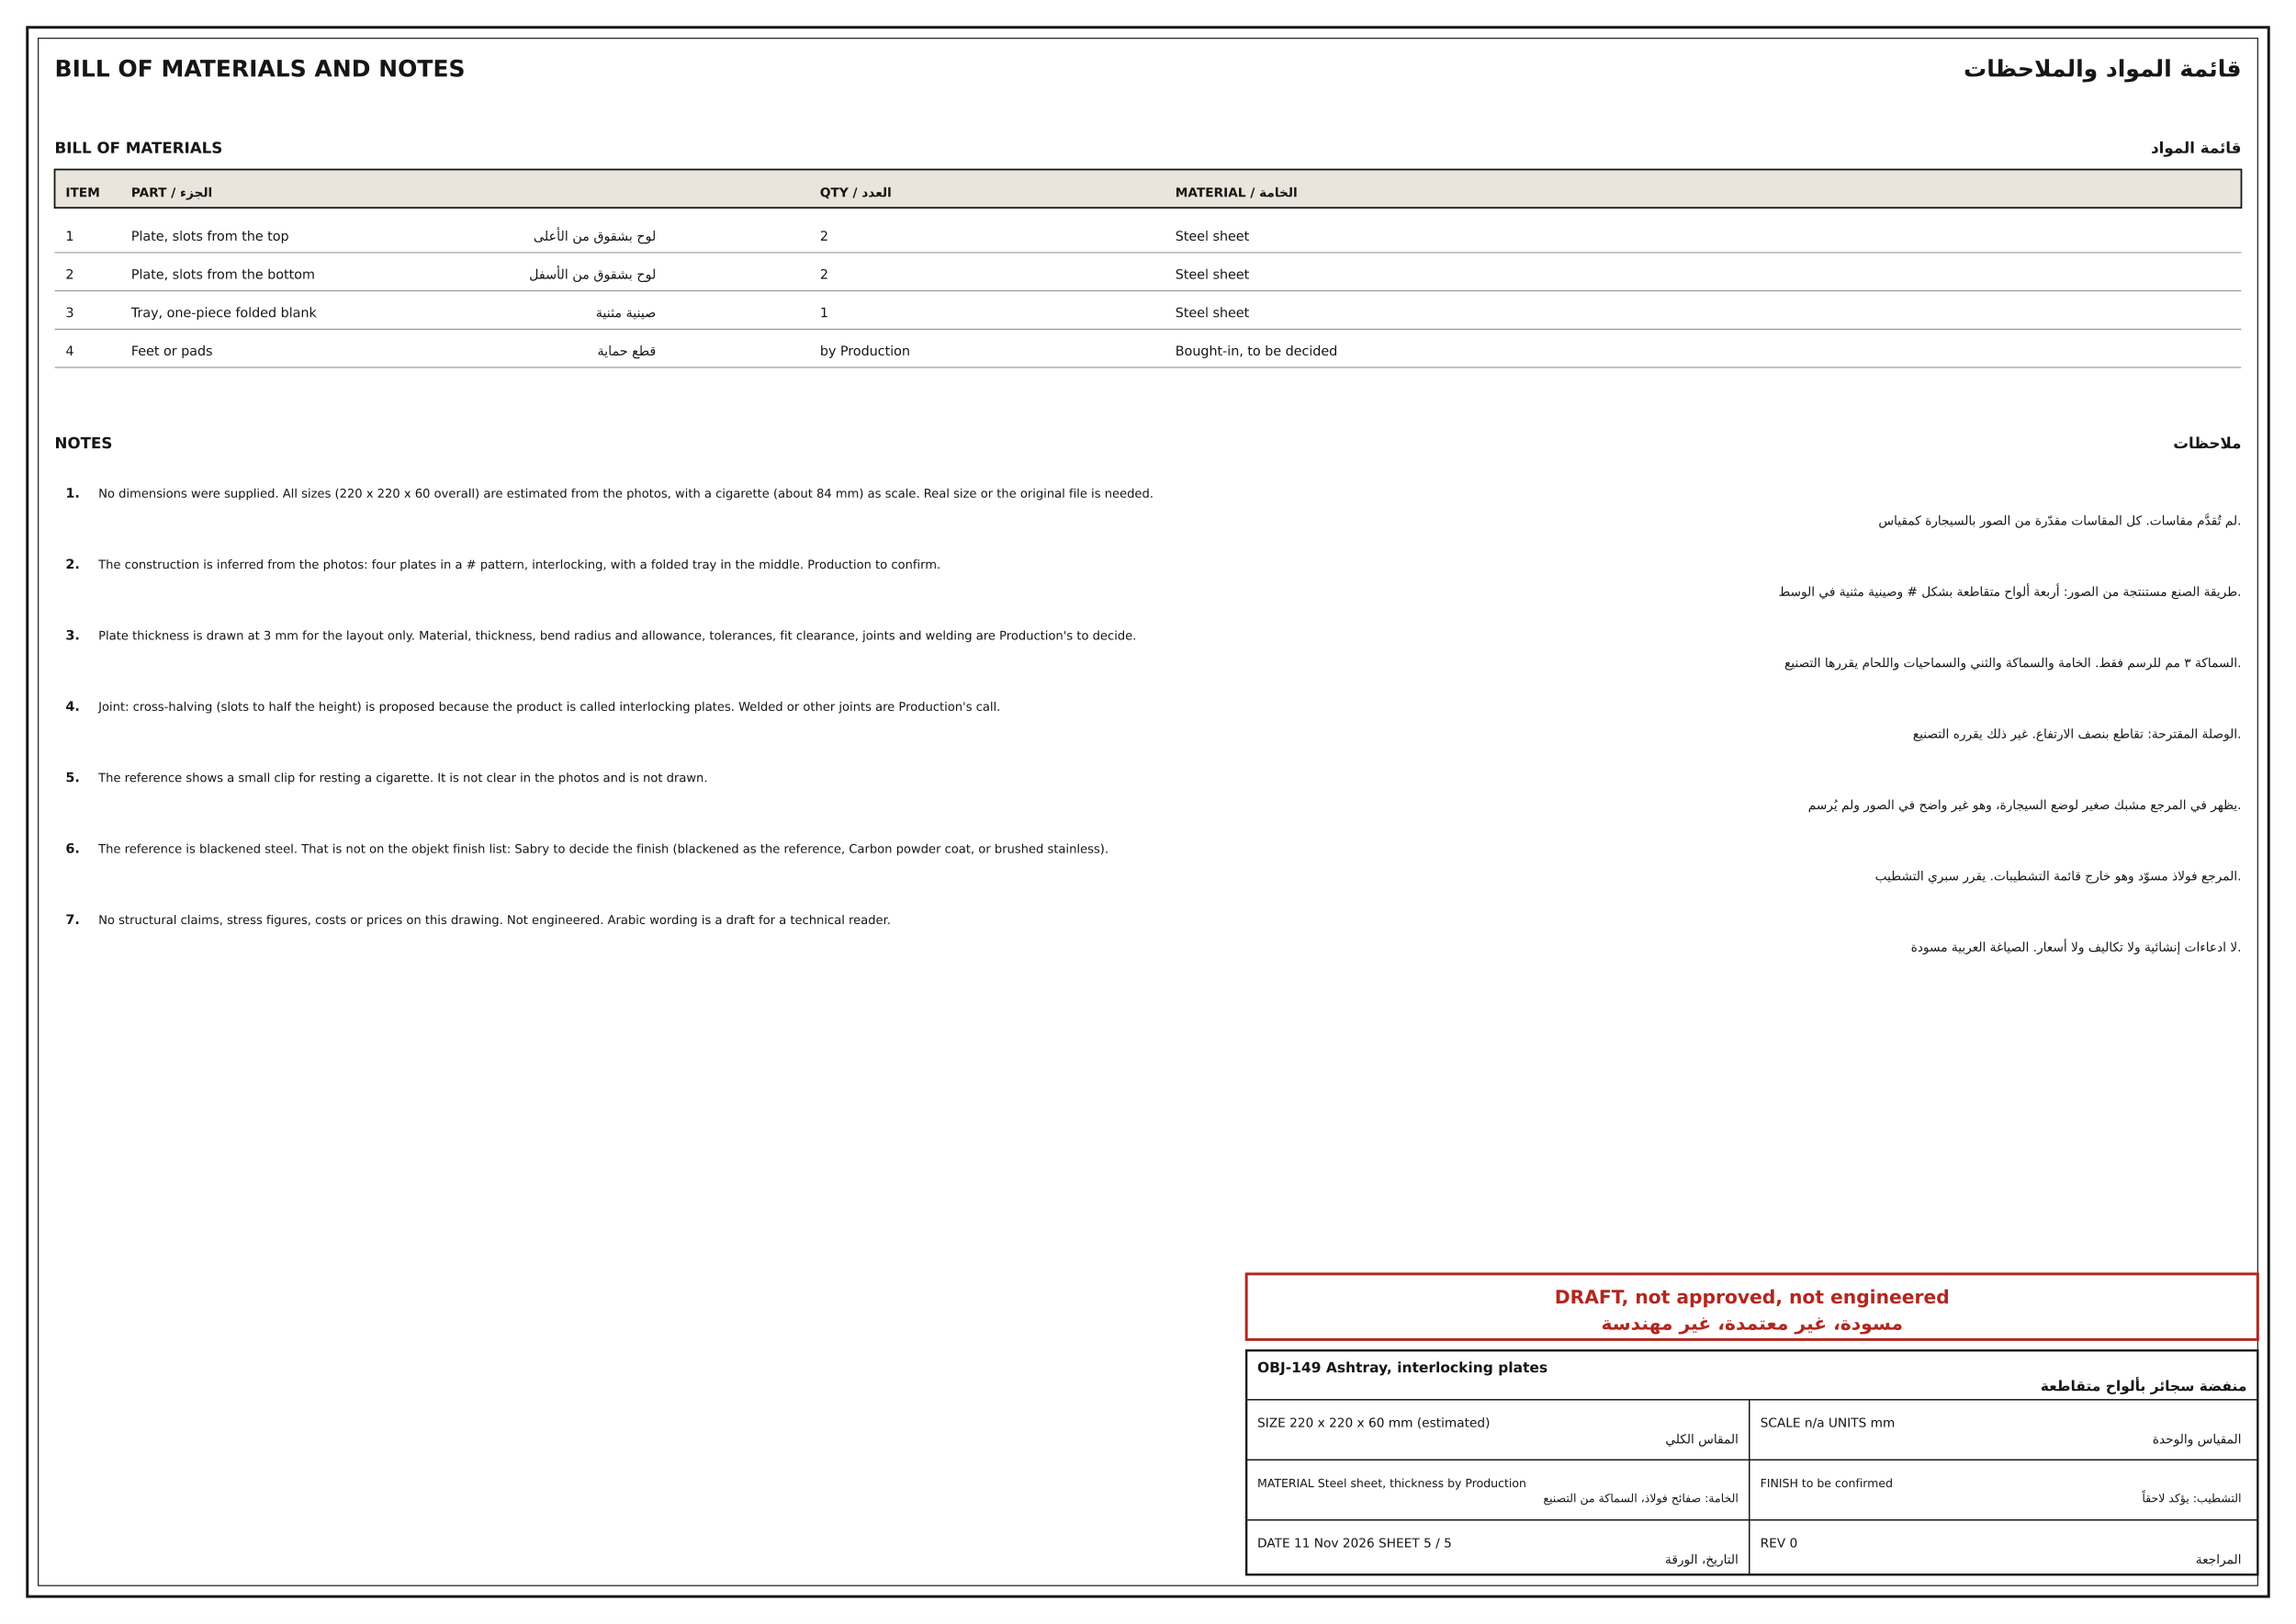
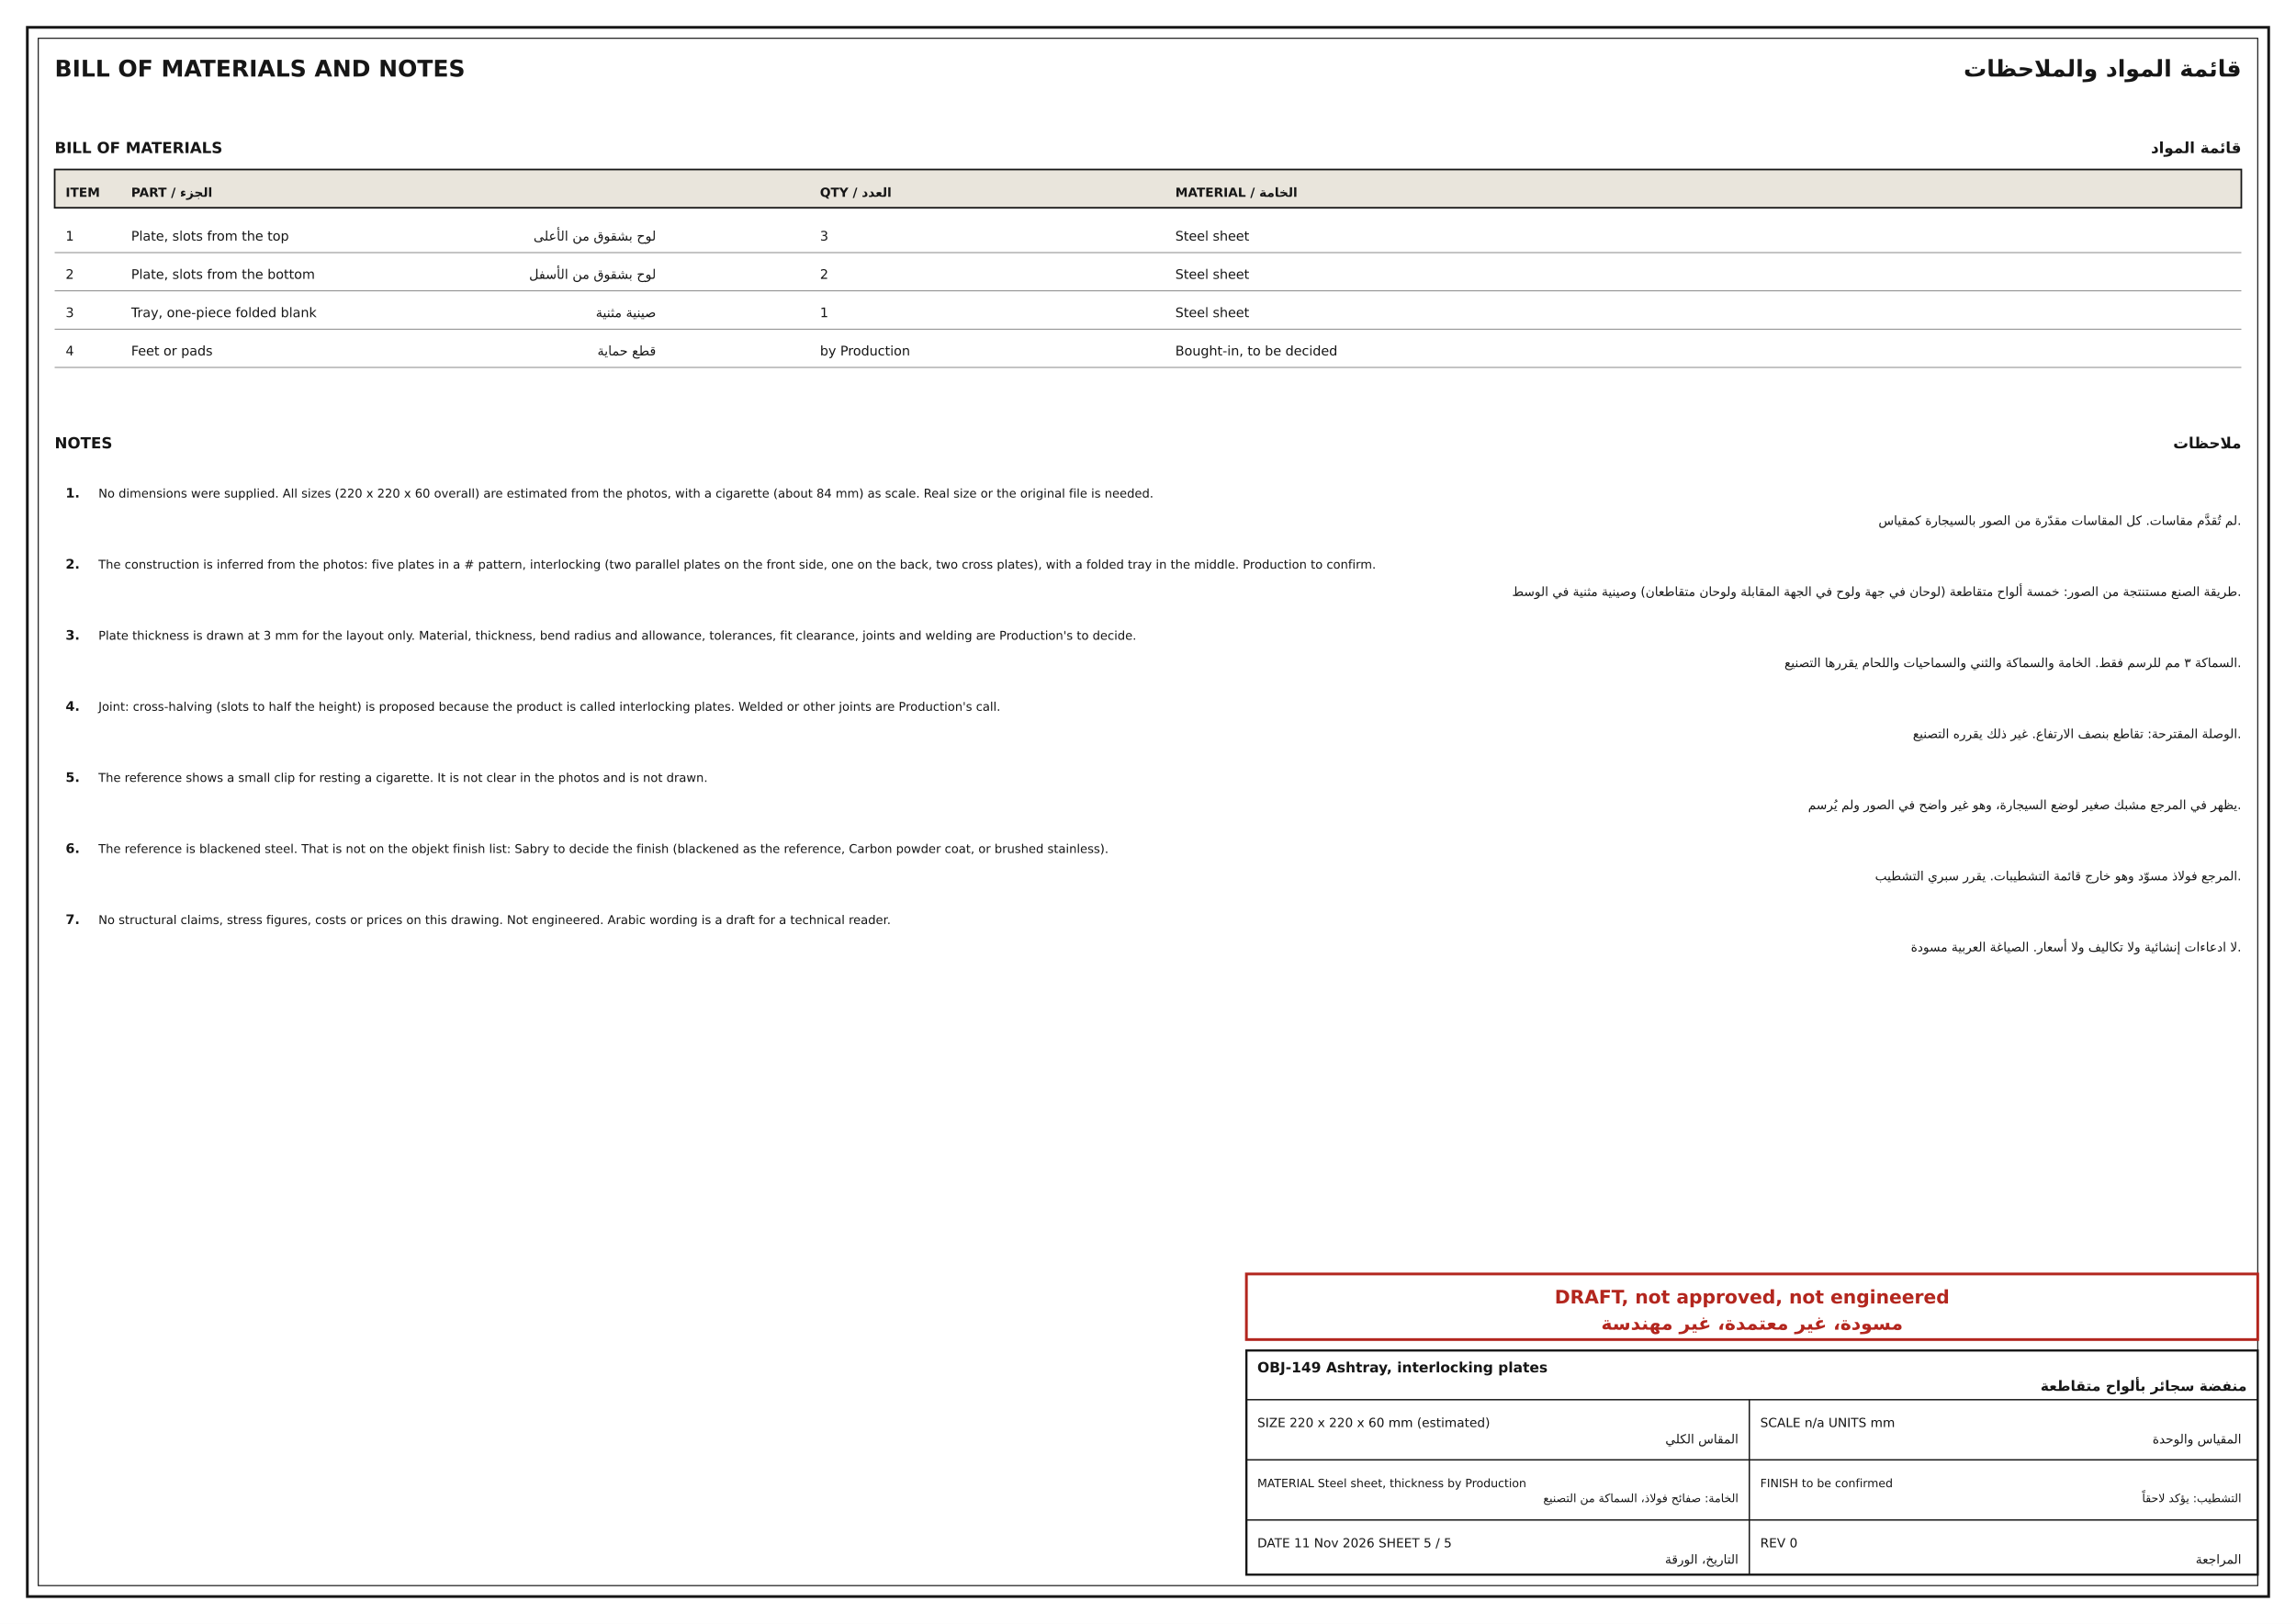
<svg xmlns="http://www.w3.org/2000/svg" viewBox="0 0 420 297" width="420mm" height="297mm">
  <rect width="420" height="297" fill="#fff" />
  <rect x="5.00" y="5.00" width="410.00" height="287.00" fill="none" stroke="#161616" stroke-width="0.5" />
  <rect x="7.00" y="7.00" width="406.00" height="283.00" fill="none" stroke="#161616" stroke-width="0.2" />
  <rect x="228.00" y="247.00" width="185.00" height="41.00" fill="#fff" stroke="#161616" stroke-width="0.4" />
  <line x1="228.00" y1="256.00" x2="413.00" y2="256.00" stroke="#161616" stroke-width="0.25" />
  <line x1="228.00" y1="267.00" x2="413.00" y2="267.00" stroke="#161616" stroke-width="0.25" />
  <line x1="228.00" y1="278.00" x2="413.00" y2="278.00" stroke="#161616" stroke-width="0.25" />
  <line x1="320.00" y1="256.00" x2="320.00" y2="288.00" stroke="#161616" stroke-width="0.25" />
  <text x="230.00" y="251.00" font-family="DejaVu Sans, Inter, Arial, sans-serif" font-size="2.6" font-weight="600" text-anchor="start" fill="#161616">OBJ-149  Ashtray, interlocking plates</text>
  <text x="411.00" y="254.38" font-family="DejaVu Sans, Inter, Arial, sans-serif" font-size="2.6" font-weight="600" text-anchor="end" fill="#161616">منفضة سجائر بألواح متقاطعة</text>
  <text x="230.00" y="261.00" font-family="DejaVu Sans, Inter, Arial, sans-serif" font-size="2.3" font-weight="400" text-anchor="start" fill="#161616">SIZE  220 x 220 x 60 mm (estimated)</text>
  <text x="318.00" y="263.99" font-family="DejaVu Sans, Inter, Arial, sans-serif" font-size="2.3" font-weight="400" text-anchor="end" fill="#161616">المقاس الكلي</text>
  <text x="322.00" y="261.00" font-family="DejaVu Sans, Inter, Arial, sans-serif" font-size="2.3" font-weight="400" text-anchor="start" fill="#161616">SCALE  n/a   UNITS  mm</text>
  <text x="410.00" y="263.99" font-family="DejaVu Sans, Inter, Arial, sans-serif" font-size="2.3" font-weight="400" text-anchor="end" fill="#161616">المقياس والوحدة</text>
  <text x="230.00" y="272.00" font-family="DejaVu Sans, Inter, Arial, sans-serif" font-size="2.1" font-weight="400" text-anchor="start" fill="#161616">MATERIAL  Steel sheet, thickness by Production</text>
  <text x="318.00" y="274.73" font-family="DejaVu Sans, Inter, Arial, sans-serif" font-size="2.1" font-weight="400" text-anchor="end" fill="#161616">الخامة: صفائح فولاذ، السماكة من التصنيع</text>
  <text x="322.00" y="272.00" font-family="DejaVu Sans, Inter, Arial, sans-serif" font-size="2.1" font-weight="400" text-anchor="start" fill="#161616">FINISH  to be confirmed</text>
  <text x="410.00" y="274.73" font-family="DejaVu Sans, Inter, Arial, sans-serif" font-size="2.1" font-weight="400" text-anchor="end" fill="#161616">التشطيب: يؤكد لاحقاً</text>
  <text x="230.00" y="283.00" font-family="DejaVu Sans, Inter, Arial, sans-serif" font-size="2.3" font-weight="400" text-anchor="start" fill="#161616">DATE  11 Nov 2026      SHEET 5 / 5</text>
  <text x="318.00" y="285.99" font-family="DejaVu Sans, Inter, Arial, sans-serif" font-size="2.3" font-weight="400" text-anchor="end" fill="#161616">التاريخ، الورقة</text>
  <text x="322.00" y="283.00" font-family="DejaVu Sans, Inter, Arial, sans-serif" font-size="2.3" font-weight="400" text-anchor="start" fill="#161616">REV  0</text>
  <text x="410.00" y="285.99" font-family="DejaVu Sans, Inter, Arial, sans-serif" font-size="2.3" font-weight="400" text-anchor="end" fill="#161616">المراجعة</text>
  <rect x="228.00" y="233.00" width="185.00" height="12.00" fill="#fff" stroke="#b3261e" stroke-width="0.5" />
  <text x="320.50" y="238.40" font-family="DejaVu Sans, Inter, Arial, sans-serif" font-size="3.4" font-weight="700" text-anchor="middle" fill="#b3261e">DRAFT, not approved, not engineered</text>
  <text x="320.50" y="243.20" font-family="DejaVu Sans, Inter, Arial, sans-serif" font-size="3.4" font-weight="700" text-anchor="middle" fill="#b3261e">مسودة، غير معتمدة، غير مهندسة</text>
  <text x="10.00" y="14.00" font-family="DejaVu Sans, Inter, Arial, sans-serif" font-size="4.2" font-weight="700" text-anchor="start" fill="#161616">BILL OF MATERIALS AND NOTES</text>
  <text x="410.00" y="14.00" font-family="DejaVu Sans, Inter, Arial, sans-serif" font-size="4.2" font-weight="700" text-anchor="end" fill="#161616">قائمة المواد والملاحظات</text>
  <text x="10.00" y="28.00" font-family="DejaVu Sans, Inter, Arial, sans-serif" font-size="2.8" font-weight="600" text-anchor="start" fill="#161616">BILL OF MATERIALS</text>
  <text x="410.00" y="28.00" font-family="DejaVu Sans, Inter, Arial, sans-serif" font-size="2.8" font-weight="600" text-anchor="end" fill="#161616">قائمة المواد</text>
  <rect x="10.00" y="31.00" width="400.00" height="7.00" fill="#e9e5dc" stroke="#161616" stroke-width="0.3" />
  <text x="12.00" y="36.00" font-family="DejaVu Sans, Inter, Arial, sans-serif" font-size="2.3" font-weight="600" text-anchor="start" fill="#161616">ITEM</text>
  <text x="24.00" y="36.00" font-family="DejaVu Sans, Inter, Arial, sans-serif" font-size="2.3" font-weight="600" text-anchor="start" fill="#161616">PART / الجزء</text>
  <text x="150.00" y="36.00" font-family="DejaVu Sans, Inter, Arial, sans-serif" font-size="2.3" font-weight="600" text-anchor="start" fill="#161616">QTY / العدد</text>
  <text x="215.00" y="36.00" font-family="DejaVu Sans, Inter, Arial, sans-serif" font-size="2.3" font-weight="600" text-anchor="start" fill="#161616">MATERIAL / الخامة</text>
  <line x1="10.00" y1="46.20" x2="410.00" y2="46.20" stroke="#7a7a7a" stroke-width="0.15" />
  <text x="12.00" y="44.00" font-family="DejaVu Sans, Inter, Arial, sans-serif" font-size="2.4" font-weight="400" text-anchor="start" fill="#161616">1</text>
  <text x="24.00" y="44.00" font-family="DejaVu Sans, Inter, Arial, sans-serif" font-size="2.4" font-weight="400" text-anchor="start" fill="#161616">Plate, slots from the top</text>
  <text x="120.00" y="44.00" font-family="DejaVu Sans, Inter, Arial, sans-serif" font-size="2.4" font-weight="400" text-anchor="end" fill="#161616">لوح بشقوق من الأعلى</text>
-   <text x="150.00" y="44.00" font-family="DejaVu Sans, Inter, Arial, sans-serif" font-size="2.4" font-weight="400" text-anchor="start" fill="#161616">2</text>
+   <text x="150.00" y="44.00" font-family="DejaVu Sans, Inter, Arial, sans-serif" font-size="2.4" font-weight="400" text-anchor="start" fill="#161616">3</text>
  <text x="215.00" y="44.00" font-family="DejaVu Sans, Inter, Arial, sans-serif" font-size="2.4" font-weight="400" text-anchor="start" fill="#161616">Steel sheet</text>
  <line x1="10.00" y1="53.20" x2="410.00" y2="53.20" stroke="#7a7a7a" stroke-width="0.15" />
  <text x="12.00" y="51.00" font-family="DejaVu Sans, Inter, Arial, sans-serif" font-size="2.4" font-weight="400" text-anchor="start" fill="#161616">2</text>
  <text x="24.00" y="51.00" font-family="DejaVu Sans, Inter, Arial, sans-serif" font-size="2.4" font-weight="400" text-anchor="start" fill="#161616">Plate, slots from the bottom</text>
  <text x="120.00" y="51.00" font-family="DejaVu Sans, Inter, Arial, sans-serif" font-size="2.4" font-weight="400" text-anchor="end" fill="#161616">لوح بشقوق من الأسفل</text>
  <text x="150.00" y="51.00" font-family="DejaVu Sans, Inter, Arial, sans-serif" font-size="2.4" font-weight="400" text-anchor="start" fill="#161616">2</text>
  <text x="215.00" y="51.00" font-family="DejaVu Sans, Inter, Arial, sans-serif" font-size="2.4" font-weight="400" text-anchor="start" fill="#161616">Steel sheet</text>
  <line x1="10.00" y1="60.20" x2="410.00" y2="60.20" stroke="#7a7a7a" stroke-width="0.15" />
  <text x="12.00" y="58.00" font-family="DejaVu Sans, Inter, Arial, sans-serif" font-size="2.4" font-weight="400" text-anchor="start" fill="#161616">3</text>
  <text x="24.00" y="58.00" font-family="DejaVu Sans, Inter, Arial, sans-serif" font-size="2.4" font-weight="400" text-anchor="start" fill="#161616">Tray, one-piece folded blank</text>
  <text x="120.00" y="58.00" font-family="DejaVu Sans, Inter, Arial, sans-serif" font-size="2.4" font-weight="400" text-anchor="end" fill="#161616">صينية مثنية</text>
  <text x="150.00" y="58.00" font-family="DejaVu Sans, Inter, Arial, sans-serif" font-size="2.4" font-weight="400" text-anchor="start" fill="#161616">1</text>
  <text x="215.00" y="58.00" font-family="DejaVu Sans, Inter, Arial, sans-serif" font-size="2.4" font-weight="400" text-anchor="start" fill="#161616">Steel sheet</text>
  <line x1="10.00" y1="67.20" x2="410.00" y2="67.20" stroke="#7a7a7a" stroke-width="0.15" />
  <text x="12.00" y="65.00" font-family="DejaVu Sans, Inter, Arial, sans-serif" font-size="2.4" font-weight="400" text-anchor="start" fill="#161616">4</text>
  <text x="24.00" y="65.00" font-family="DejaVu Sans, Inter, Arial, sans-serif" font-size="2.4" font-weight="400" text-anchor="start" fill="#161616">Feet or pads</text>
  <text x="120.00" y="65.00" font-family="DejaVu Sans, Inter, Arial, sans-serif" font-size="2.4" font-weight="400" text-anchor="end" fill="#161616">قطع حماية</text>
  <text x="150.00" y="65.00" font-family="DejaVu Sans, Inter, Arial, sans-serif" font-size="2.4" font-weight="400" text-anchor="start" fill="#161616">by Production</text>
  <text x="215.00" y="65.00" font-family="DejaVu Sans, Inter, Arial, sans-serif" font-size="2.4" font-weight="400" text-anchor="start" fill="#161616">Bought-in, to be decided</text>
  <text x="10.00" y="82.00" font-family="DejaVu Sans, Inter, Arial, sans-serif" font-size="2.8" font-weight="600" text-anchor="start" fill="#161616">NOTES</text>
  <text x="410.00" y="82.00" font-family="DejaVu Sans, Inter, Arial, sans-serif" font-size="2.8" font-weight="600" text-anchor="end" fill="#161616">ملاحظات</text>
  <text x="12.00" y="91.00" font-family="DejaVu Sans, Inter, Arial, sans-serif" font-size="2.4" font-weight="600" text-anchor="start" fill="#161616">1.</text>
  <text x="18.00" y="91.00" font-family="DejaVu Sans, Inter, Arial, sans-serif" font-size="2.2" font-weight="400" text-anchor="start" fill="#161616">No dimensions were supplied. All sizes (220 x 220 x 60 overall) are estimated from the photos, with a cigarette (about 84 mm) as scale. Real size or the original file is needed.</text>
  <text x="410.00" y="96.00" font-family="DejaVu Sans, Inter, Arial, sans-serif" font-size="2.3" font-weight="400" text-anchor="end" fill="#161616">لم تُقدَّم مقاسات. كل المقاسات مقدّرة من الصور بالسيجارة كمقياس.</text>
  <text x="12.00" y="104.00" font-family="DejaVu Sans, Inter, Arial, sans-serif" font-size="2.4" font-weight="600" text-anchor="start" fill="#161616">2.</text>
-   <text x="18.00" y="104.00" font-family="DejaVu Sans, Inter, Arial, sans-serif" font-size="2.2" font-weight="400" text-anchor="start" fill="#161616">The construction is inferred from the photos: four plates in a # pattern, interlocking, with a folded tray in the middle. Production to confirm.</text>
-   <text x="410.00" y="109.00" font-family="DejaVu Sans, Inter, Arial, sans-serif" font-size="2.3" font-weight="400" text-anchor="end" fill="#161616">طريقة الصنع مستنتجة من الصور: أربعة ألواح متقاطعة بشكل # وصينية مثنية في الوسط.</text>
+   <text x="18.00" y="104.00" font-family="DejaVu Sans, Inter, Arial, sans-serif" font-size="2.2" font-weight="400" text-anchor="start" fill="#161616">The construction is inferred from the photos: five plates in a # pattern, interlocking (two parallel plates on the front side, one on the back, two cross plates), with a folded tray in the middle. Production to confirm.</text>
+   <text x="410.00" y="109.00" font-family="DejaVu Sans, Inter, Arial, sans-serif" font-size="2.3" font-weight="400" text-anchor="end" fill="#161616">طريقة الصنع مستنتجة من الصور: خمسة ألواح متقاطعة (لوحان في جهة ولوح في الجهة المقابلة ولوحان متقاطعان) وصينية مثنية في الوسط.</text>
  <text x="12.00" y="117.00" font-family="DejaVu Sans, Inter, Arial, sans-serif" font-size="2.4" font-weight="600" text-anchor="start" fill="#161616">3.</text>
  <text x="18.00" y="117.00" font-family="DejaVu Sans, Inter, Arial, sans-serif" font-size="2.2" font-weight="400" text-anchor="start" fill="#161616">Plate thickness is drawn at 3 mm for the layout only. Material, thickness, bend radius and allowance, tolerances, fit clearance, joints and welding are Production's to decide.</text>
  <text x="410.00" y="122.00" font-family="DejaVu Sans, Inter, Arial, sans-serif" font-size="2.3" font-weight="400" text-anchor="end" fill="#161616">السماكة ٣ مم للرسم فقط. الخامة والسماكة والثني والسماحيات واللحام يقررها التصنيع.</text>
  <text x="12.00" y="130.00" font-family="DejaVu Sans, Inter, Arial, sans-serif" font-size="2.4" font-weight="600" text-anchor="start" fill="#161616">4.</text>
  <text x="18.00" y="130.00" font-family="DejaVu Sans, Inter, Arial, sans-serif" font-size="2.2" font-weight="400" text-anchor="start" fill="#161616">Joint: cross-halving (slots to half the height) is proposed because the product is called interlocking plates. Welded or other joints are Production's call.</text>
  <text x="410.00" y="135.00" font-family="DejaVu Sans, Inter, Arial, sans-serif" font-size="2.3" font-weight="400" text-anchor="end" fill="#161616">الوصلة المقترحة: تقاطع بنصف الارتفاع. غير ذلك يقرره التصنيع.</text>
  <text x="12.00" y="143.00" font-family="DejaVu Sans, Inter, Arial, sans-serif" font-size="2.4" font-weight="600" text-anchor="start" fill="#161616">5.</text>
  <text x="18.00" y="143.00" font-family="DejaVu Sans, Inter, Arial, sans-serif" font-size="2.2" font-weight="400" text-anchor="start" fill="#161616">The reference shows a small clip for resting a cigarette. It is not clear in the photos and is not drawn.</text>
  <text x="410.00" y="148.00" font-family="DejaVu Sans, Inter, Arial, sans-serif" font-size="2.3" font-weight="400" text-anchor="end" fill="#161616">يظهر في المرجع مشبك صغير لوضع السيجارة، وهو غير واضح في الصور ولم يُرسم.</text>
  <text x="12.00" y="156.00" font-family="DejaVu Sans, Inter, Arial, sans-serif" font-size="2.4" font-weight="600" text-anchor="start" fill="#161616">6.</text>
  <text x="18.00" y="156.00" font-family="DejaVu Sans, Inter, Arial, sans-serif" font-size="2.2" font-weight="400" text-anchor="start" fill="#161616">The reference is blackened steel. That is not on the objekt finish list: Sabry to decide the finish (blackened as the reference, Carbon powder coat, or brushed stainless).</text>
  <text x="410.00" y="161.00" font-family="DejaVu Sans, Inter, Arial, sans-serif" font-size="2.3" font-weight="400" text-anchor="end" fill="#161616">المرجع فولاذ مسوّد وهو خارج قائمة التشطيبات. يقرر سبري التشطيب.</text>
  <text x="12.00" y="169.00" font-family="DejaVu Sans, Inter, Arial, sans-serif" font-size="2.4" font-weight="600" text-anchor="start" fill="#161616">7.</text>
  <text x="18.00" y="169.00" font-family="DejaVu Sans, Inter, Arial, sans-serif" font-size="2.2" font-weight="400" text-anchor="start" fill="#161616">No structural claims, stress figures, costs or prices on this drawing. Not engineered. Arabic wording is a draft for a technical reader.</text>
  <text x="410.00" y="174.00" font-family="DejaVu Sans, Inter, Arial, sans-serif" font-size="2.3" font-weight="400" text-anchor="end" fill="#161616">لا ادعاءات إنشائية ولا تكاليف ولا أسعار. الصياغة العربية مسودة.</text>
</svg>
